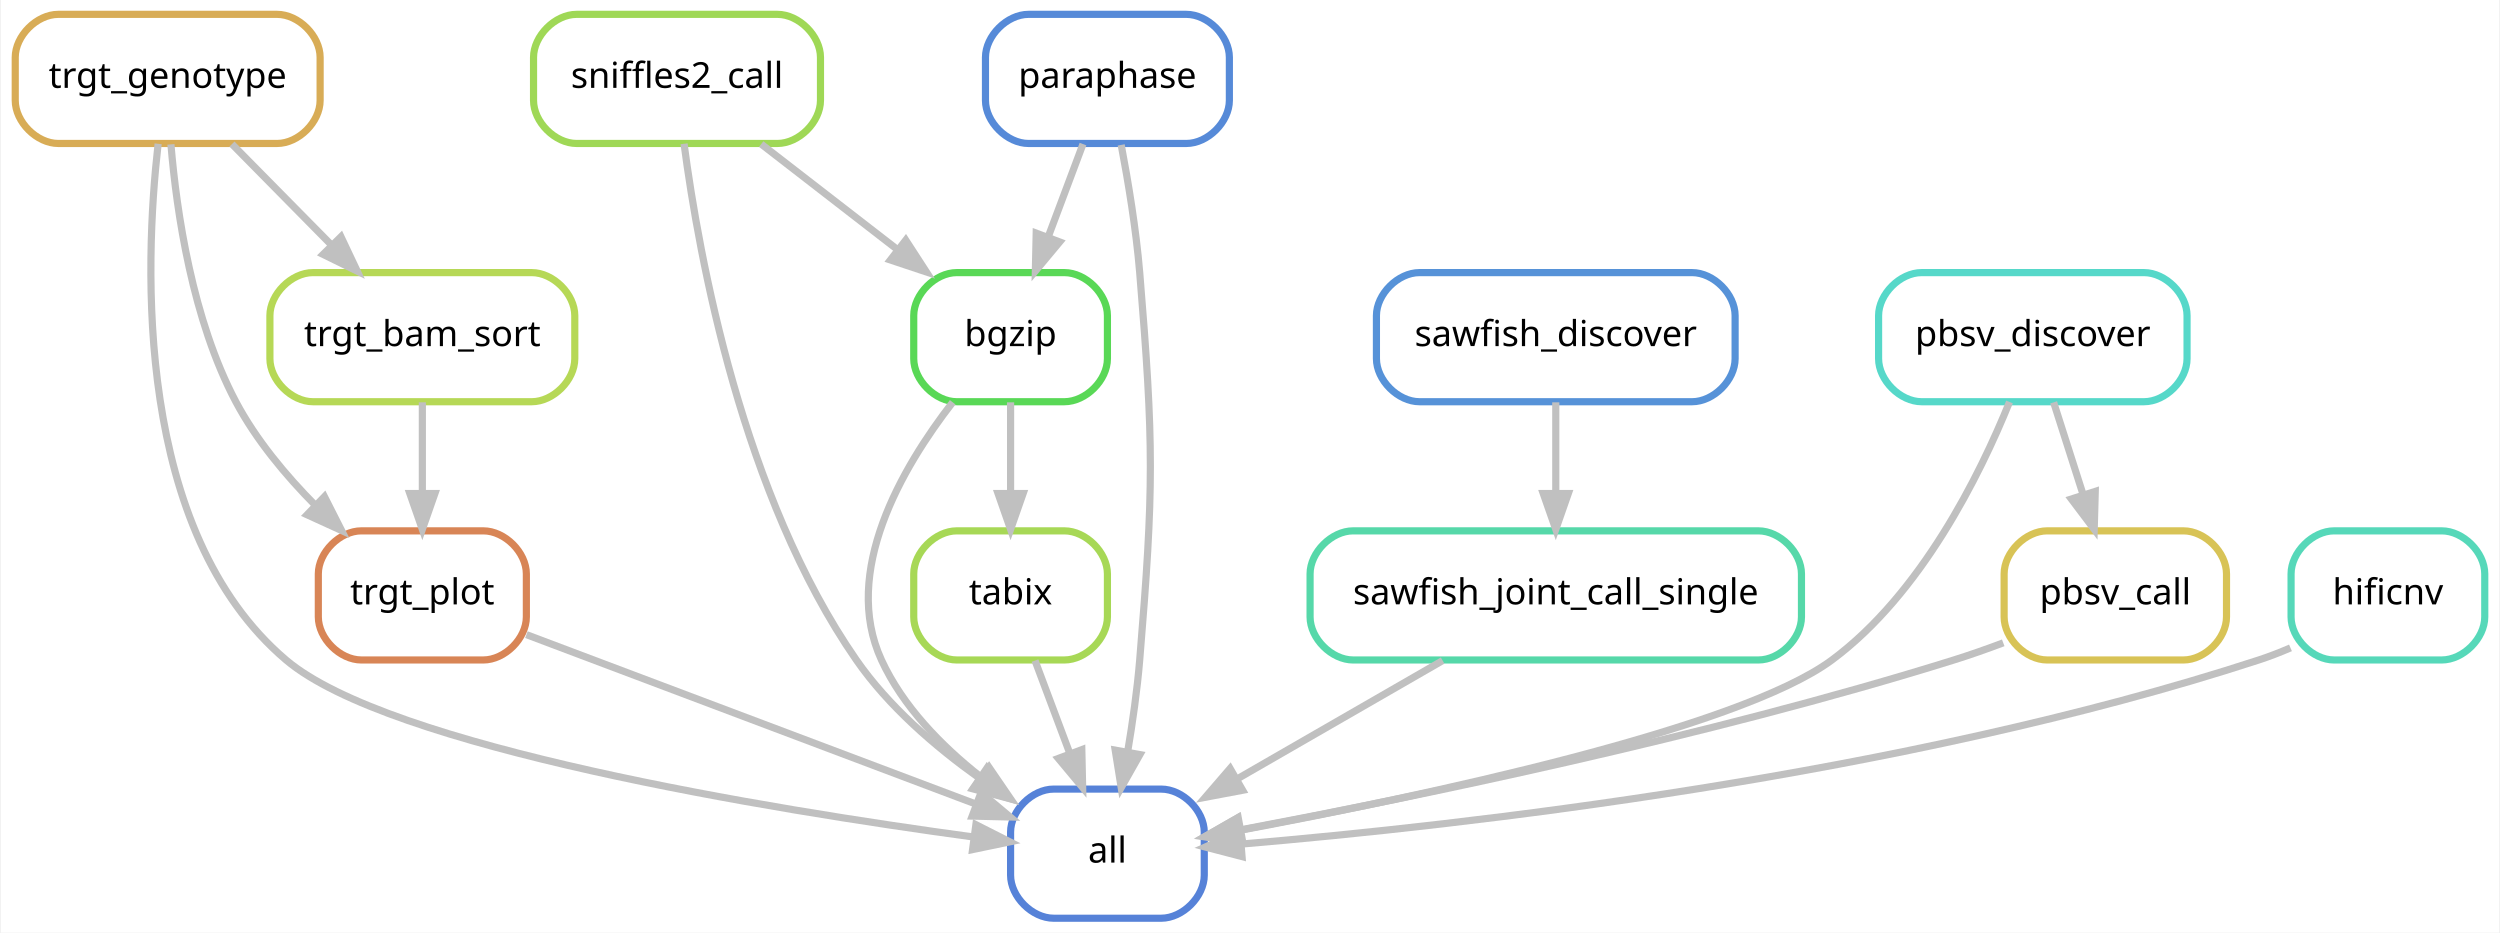
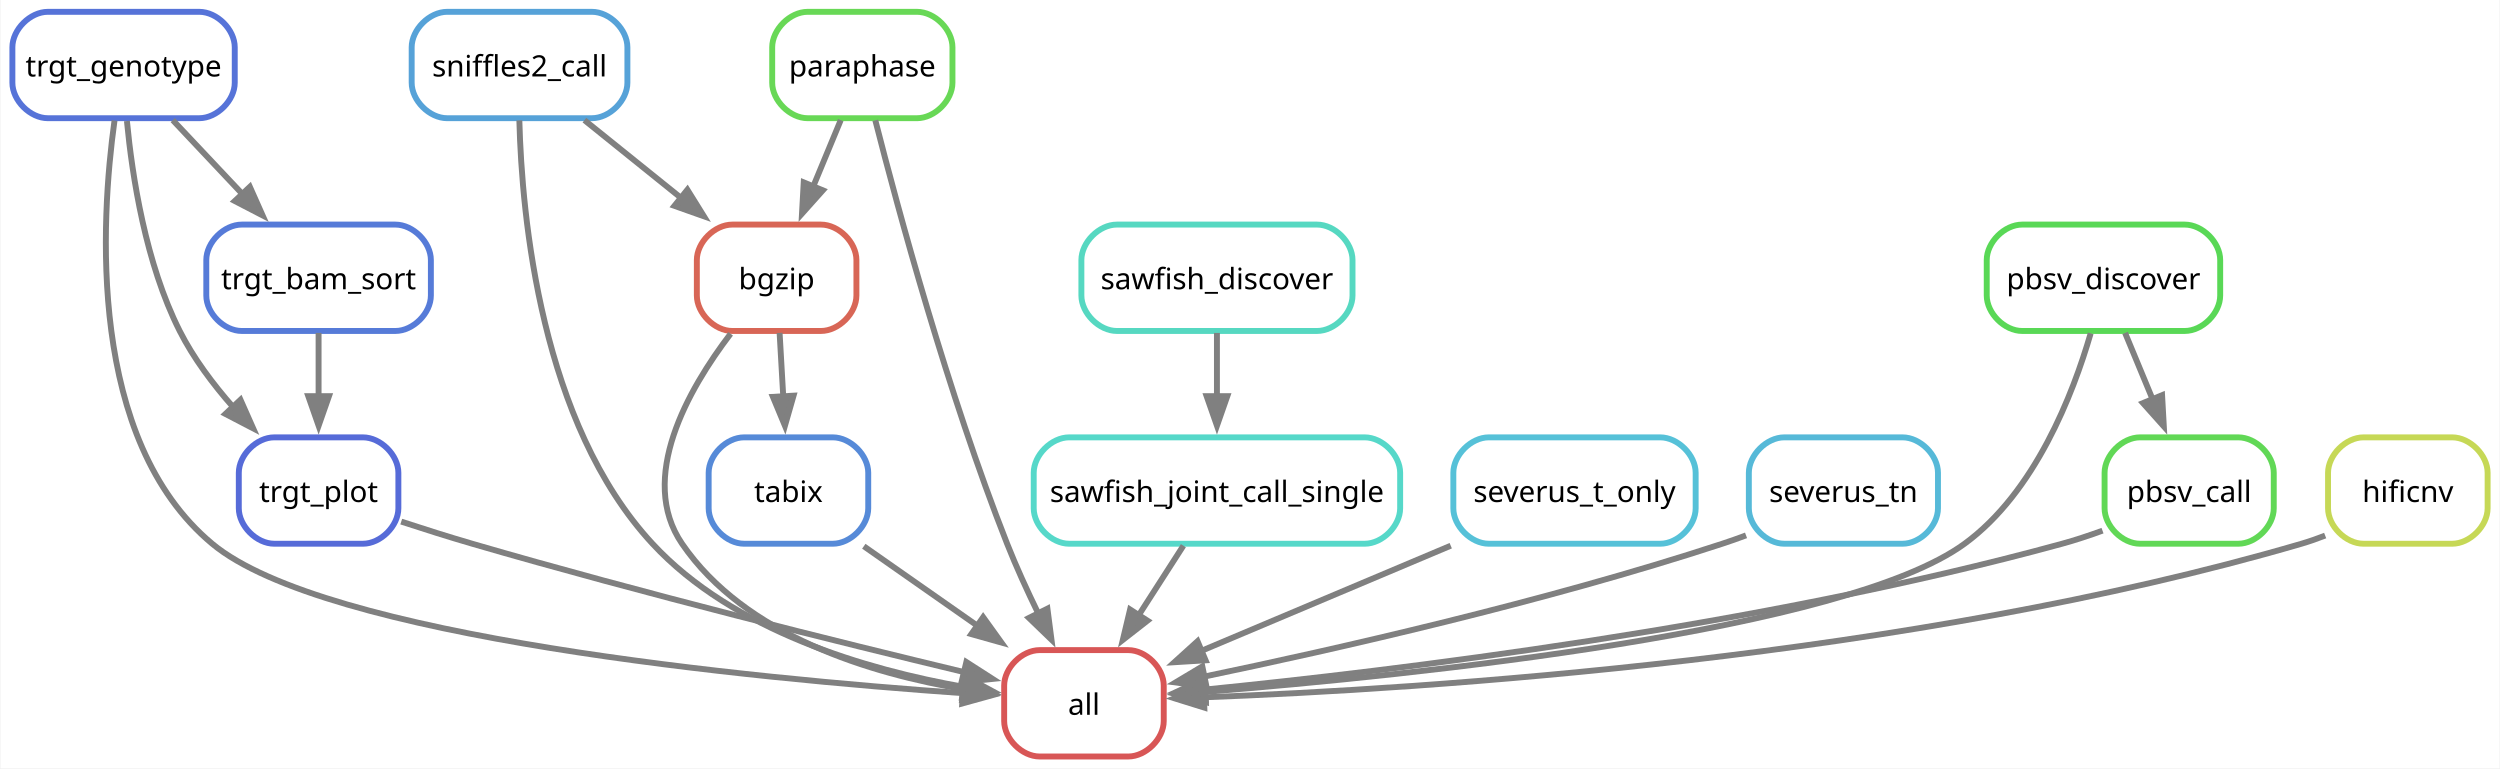
- <svg xmlns="http://www.w3.org/2000/svg" width="697pt" height="260pt" viewBox="0.00 0.00 696.50 260.00">
+ <svg xmlns="http://www.w3.org/2000/svg" width="846pt" height="260pt" viewBox="0.00 0.00 845.62 260.00">
  <g id="graph0" class="graph" transform="scale(1 1) rotate(0) translate(4 256)">
-     <polygon fill="#ffffff" stroke="transparent" points="-4,4 -4,-256 692.5,-256 692.5,4 -4,4" />
+     <polygon fill="white" stroke="none" points="-4,4 -4,-256 841.62,-256 841.62,4 -4,4" />
    <g id="node1" class="node">
-       <path fill="none" stroke="#5682d8" stroke-width="2" d="M319.5,-36C319.5,-36 289.5,-36 289.5,-36 283.5,-36 277.5,-30 277.5,-24 277.5,-24 277.5,-12 277.5,-12 277.5,-6 283.5,0 289.5,0 289.5,0 319.5,0 319.5,0 325.5,0 331.5,-6 331.5,-12 331.5,-12 331.5,-24 331.5,-24 331.5,-30 325.5,-36 319.5,-36" />
-       <text text-anchor="middle" x="304.5" y="-15.5" font-family="sans" font-size="10.00" fill="#000000">all</text>
+       <path fill="none" stroke="#d85656" stroke-width="2" d="M377.62,-36C377.62,-36 347.62,-36 347.62,-36 341.62,-36 335.62,-30 335.62,-24 335.62,-24 335.62,-12 335.62,-12 335.62,-6 341.62,0 347.62,0 347.62,0 377.62,0 377.62,0 383.62,0 389.62,-6 389.62,-12 389.62,-12 389.62,-24 389.62,-24 389.62,-30 383.62,-36 377.62,-36" />
+       <text text-anchor="middle" x="362.62" y="-14.12" font-family="sans" font-size="10.00">all</text>
    </g>
    <g id="node2" class="node">
-       <path fill="none" stroke="#d8ac56" stroke-width="2" d="M73,-252C73,-252 12,-252 12,-252 6,-252 0,-246 0,-240 0,-240 0,-228 0,-228 0,-222 6,-216 12,-216 12,-216 73,-216 73,-216 79,-216 85,-222 85,-228 85,-228 85,-240 85,-240 85,-246 79,-252 73,-252" />
-       <text text-anchor="middle" x="42.5" y="-231.5" font-family="sans" font-size="10.00" fill="#000000">trgt_genotype</text>
+       <path fill="none" stroke="#5673d8" stroke-width="2" d="M63.25,-252C63.25,-252 12,-252 12,-252 6,-252 0,-246 0,-240 0,-240 0,-228 0,-228 0,-222 6,-216 12,-216 12,-216 63.25,-216 63.25,-216 69.25,-216 75.25,-222 75.25,-228 75.25,-228 75.25,-240 75.25,-240 75.25,-246 69.25,-252 63.25,-252" />
+       <text text-anchor="middle" x="37.62" y="-230.12" font-family="sans" font-size="10.00">trgt_genotype</text>
+     </g>
+     <g id="edge1" class="edge">
+       <path fill="none" stroke="grey" stroke-width="2" d="M34.56,-215.2C29.85,-181.18 25.37,-107.23 67.62,-72 105.64,-40.31 250.07,-26.45 321.75,-21.42" />
+       <polygon fill="grey" stroke="grey" stroke-width="2" points="321.9,-24.92 331.64,-20.76 321.43,-17.94 321.9,-24.92" />
+     </g>
+     <g id="node8" class="node">
+       <path fill="none" stroke="#566bd8" stroke-width="2" d="M118.62,-108C118.62,-108 88.62,-108 88.62,-108 82.62,-108 76.62,-102 76.62,-96 76.62,-96 76.62,-84 76.62,-84 76.62,-78 82.62,-72 88.62,-72 88.62,-72 118.62,-72 118.62,-72 124.62,-72 130.62,-78 130.62,-84 130.62,-84 130.62,-96 130.62,-96 130.62,-102 124.62,-108 118.62,-108" />
+       <text text-anchor="middle" x="103.62" y="-86.12" font-family="sans" font-size="10.00">trgt_plot</text>
+     </g>
+     <g id="edge17" class="edge">
+       <path fill="none" stroke="grey" stroke-width="2" d="M38.76,-215.05C40.54,-196.42 45.08,-166.84 56.62,-144 61.25,-134.84 67.86,-126.02 74.66,-118.3" />
+       <polygon fill="grey" stroke="grey" stroke-width="2" points="77.19,-120.72 81.49,-111.03 72.09,-115.92 77.19,-120.72" />
+     </g>
+     <g id="node9" class="node">
+       <path fill="none" stroke="#567bd8" stroke-width="2" d="M129.62,-180C129.62,-180 77.62,-180 77.62,-180 71.62,-180 65.62,-174 65.62,-168 65.62,-168 65.62,-156 65.62,-156 65.62,-150 71.62,-144 77.62,-144 77.62,-144 129.62,-144 129.62,-144 135.62,-144 141.62,-150 141.62,-156 141.62,-156 141.62,-168 141.62,-168 141.62,-174 135.62,-180 129.62,-180" />
+       <text text-anchor="middle" x="103.62" y="-158.12" font-family="sans" font-size="10.00">trgt_bam_sort</text>
+     </g>
+     <g id="edge19" class="edge">
+       <path fill="none" stroke="grey" stroke-width="2" d="M54.28,-215.34C61.42,-207.77 69.92,-198.75 77.83,-190.35" />
+       <polygon fill="grey" stroke="grey" stroke-width="2" points="80.36,-192.78 84.67,-183.1 75.26,-187.98 80.36,-192.78" />
+     </g>
+     <g id="node3" class="node">
+       <path fill="none" stroke="#d86656" stroke-width="2" d="M273.62,-180C273.62,-180 243.62,-180 243.62,-180 237.62,-180 231.62,-174 231.62,-168 231.62,-168 231.62,-156 231.62,-156 231.62,-150 237.62,-144 243.62,-144 243.62,-144 273.62,-144 273.62,-144 279.62,-144 285.62,-150 285.62,-156 285.62,-156 285.62,-168 285.62,-168 285.62,-174 279.62,-180 273.62,-180" />
+       <text text-anchor="middle" x="258.62" y="-158.12" font-family="sans" font-size="10.00">bgzip</text>
+     </g>
+     <g id="edge4" class="edge">
+       <path fill="none" stroke="grey" stroke-width="2" d="M243.04,-143.05C228.62,-124.14 211.52,-94.1 226.62,-72 247.93,-40.83 290.49,-27.99 322.36,-22.7" />
+       <polygon fill="grey" stroke="grey" stroke-width="2" points="322.44,-26.23 331.84,-21.35 321.45,-19.3 322.44,-26.23" />
+     </g>
+     <g id="node5" class="node">
+       <path fill="none" stroke="#568ad8" stroke-width="2" d="M277.62,-108C277.62,-108 247.62,-108 247.62,-108 241.62,-108 235.62,-102 235.62,-96 235.62,-96 235.62,-84 235.62,-84 235.62,-78 241.62,-72 247.62,-72 247.62,-72 277.62,-72 277.62,-72 283.62,-72 289.62,-78 289.62,-84 289.62,-84 289.62,-96 289.62,-96 289.62,-102 283.62,-108 277.62,-108" />
+       <text text-anchor="middle" x="262.62" y="-86.12" font-family="sans" font-size="10.00">tabix</text>
+     </g>
+     <g id="edge15" class="edge">
+       <path fill="none" stroke="grey" stroke-width="2" d="M259.63,-143.34C260.01,-136.75 260.45,-129.08 260.87,-121.67" />
+       <polygon fill="grey" stroke="grey" stroke-width="2" points="264.35,-122.11 261.43,-111.92 257.36,-121.71 264.35,-122.11" />
+     </g>
+     <g id="node4" class="node">
+       <path fill="none" stroke="#56a2d8" stroke-width="2" d="M196.12,-252C196.12,-252 147.12,-252 147.12,-252 141.12,-252 135.12,-246 135.12,-240 135.12,-240 135.12,-228 135.12,-228 135.12,-222 141.12,-216 147.12,-216 147.12,-216 196.12,-216 196.12,-216 202.12,-216 208.12,-222 208.12,-228 208.12,-228 208.12,-240 208.12,-240 208.12,-246 202.12,-252 196.12,-252" />
+       <text text-anchor="middle" x="171.62" y="-230.12" font-family="sans" font-size="10.00">sniffles2_call</text>
+     </g>
+     <g id="edge7" class="edge">
+       <path fill="none" stroke="grey" stroke-width="2" d="M171.56,-215.25C172.4,-182.63 178.84,-112.76 216.62,-72 244.02,-42.45 289.17,-29.34 322.02,-23.55" />
+       <polygon fill="grey" stroke="grey" stroke-width="2" points="322.49,-27.02 331.83,-22.01 321.41,-20.1 322.49,-27.02" />
+     </g>
+     <g id="edge13" class="edge">
+       <path fill="none" stroke="grey" stroke-width="2" d="M193.58,-215.34C203.5,-207.36 215.41,-197.77 226.32,-188.99" />
+       <polygon fill="grey" stroke="grey" stroke-width="2" points="228.42,-191.8 234.02,-182.8 224.03,-186.34 228.42,-191.8" />
+     </g>
+     <g id="edge9" class="edge">
+       <path fill="none" stroke="grey" stroke-width="2" d="M288.12,-71.15C299.87,-62.93 314.03,-53.02 326.83,-44.06" />
+       <polygon fill="grey" stroke="grey" stroke-width="2" points="328.51,-47.15 334.7,-38.55 324.5,-41.42 328.51,-47.15" />
+     </g>
+     <g id="node6" class="node">
+       <path fill="none" stroke="#56d8c9" stroke-width="2" d="M457.62,-108C457.62,-108 357.62,-108 357.62,-108 351.62,-108 345.62,-102 345.62,-96 345.62,-96 345.62,-84 345.62,-84 345.62,-78 351.62,-72 357.62,-72 357.62,-72 457.62,-72 457.62,-72 463.62,-72 469.62,-78 469.62,-84 469.62,-84 469.62,-96 469.62,-96 469.62,-102 463.62,-108 457.62,-108" />
+       <text text-anchor="middle" x="407.62" y="-86.12" font-family="sans" font-size="10.00">sawfish_joint_call_single</text>
+     </g>
+     <g id="edge12" class="edge">
+       <path fill="none" stroke="grey" stroke-width="2" d="M396.27,-71.34C391.67,-64.18 386.24,-55.73 381.09,-47.73" />
+       <polygon fill="grey" stroke="grey" stroke-width="2" points="384.12,-45.97 375.77,-39.45 378.23,-49.75 384.12,-45.97" />
+     </g>
+     <g id="node7" class="node">
+       <path fill="none" stroke="#56d8c1" stroke-width="2" d="M441.5,-180C441.5,-180 373.75,-180 373.75,-180 367.75,-180 361.75,-174 361.75,-168 361.75,-168 361.75,-156 361.75,-156 361.75,-150 367.75,-144 373.75,-144 373.75,-144 441.5,-144 441.5,-144 447.5,-144 453.5,-150 453.5,-156 453.5,-156 453.5,-168 453.5,-168 453.5,-174 447.5,-180 441.5,-180" />
+       <text text-anchor="middle" x="407.62" y="-158.12" font-family="sans" font-size="10.00">sawfish_discover</text>
+     </g>
+     <g id="edge16" class="edge">
+       <path fill="none" stroke="grey" stroke-width="2" d="M407.62,-143.34C407.62,-136.75 407.62,-129.08 407.62,-121.67" />
+       <polygon fill="grey" stroke="grey" stroke-width="2" points="411.13,-121.93 407.63,-111.93 404.13,-121.93 411.13,-121.93" />
+     </g>
+     <g id="edge10" class="edge">
+       <path fill="none" stroke="grey" stroke-width="2" d="M131.59,-79.49C139.34,-76.95 147.78,-74.28 155.62,-72 212.99,-55.3 280.12,-38.63 322.01,-28.57" />
+       <polygon fill="grey" stroke="grey" stroke-width="2" points="322.82,-31.97 331.73,-26.25 321.19,-25.16 322.82,-31.97" />
+     </g>
+     <g id="edge18" class="edge">
+       <path fill="none" stroke="grey" stroke-width="2" d="M103.62,-143.34C103.62,-136.75 103.62,-129.08 103.62,-121.67" />
+       <polygon fill="grey" stroke="grey" stroke-width="2" points="107.13,-121.93 103.63,-111.93 100.13,-121.93 107.13,-121.93" />
+     </g>
+     <g id="node10" class="node">
+       <path fill="none" stroke="#68d856" stroke-width="2" d="M306.12,-252C306.12,-252 269.12,-252 269.12,-252 263.12,-252 257.12,-246 257.12,-240 257.12,-240 257.12,-228 257.12,-228 257.12,-222 263.12,-216 269.12,-216 269.12,-216 306.12,-216 306.12,-216 312.12,-216 318.12,-222 318.12,-228 318.12,-228 318.12,-240 318.12,-240 318.12,-246 312.12,-252 306.12,-252" />
+       <text text-anchor="middle" x="287.62" y="-230.12" font-family="sans" font-size="10.00">paraphase</text>
+     </g>
+     <g id="edge8" class="edge">
+       <path fill="none" stroke="grey" stroke-width="2" d="M292.02,-215.29C299.67,-185.3 316.57,-122.82 336.62,-72 339.7,-64.21 343.46,-55.99 347.15,-48.42" />
+       <polygon fill="grey" stroke="grey" stroke-width="2" points="350.26,-50.04 351.63,-39.53 344,-46.89 350.26,-50.04" />
+     </g>
+     <g id="edge14" class="edge">
+       <path fill="none" stroke="grey" stroke-width="2" d="M280.31,-215.34C277.48,-208.51 274.16,-200.5 270.98,-192.83" />
+       <polygon fill="grey" stroke="grey" stroke-width="2" points="274.26,-191.6 267.2,-183.7 267.79,-194.28 274.26,-191.6" />
+     </g>
+     <g id="node11" class="node">
+       <path fill="none" stroke="#56c1d8" stroke-width="2" d="M557.62,-108C557.62,-108 499.62,-108 499.62,-108 493.62,-108 487.62,-102 487.62,-96 487.62,-96 487.62,-84 487.62,-84 487.62,-78 493.62,-72 499.62,-72 499.62,-72 557.62,-72 557.62,-72 563.62,-72 569.62,-78 569.62,-84 569.62,-84 569.62,-96 569.62,-96 569.62,-102 563.62,-108 557.62,-108" />
+       <text text-anchor="middle" x="528.62" y="-86.12" font-family="sans" font-size="10.00">severus_t_only</text>
+     </g>
+     <g id="edge2" class="edge">
+       <path fill="none" stroke="grey" stroke-width="2" d="M486.74,-71.34C460.82,-60.41 427.75,-46.46 402.26,-35.71" />
+       <polygon fill="grey" stroke="grey" stroke-width="2" points="403.78,-32.56 393.21,-31.9 401.06,-39.01 403.78,-32.56" />
+     </g>
+     <g id="node12" class="node">
+       <path fill="none" stroke="#56b9d8" stroke-width="2" d="M639.62,-108C639.62,-108 599.62,-108 599.62,-108 593.62,-108 587.62,-102 587.62,-96 587.62,-96 587.62,-84 587.62,-84 587.62,-78 593.62,-72 599.62,-72 599.62,-72 639.62,-72 639.62,-72 645.62,-72 651.62,-78 651.62,-84 651.62,-84 651.62,-96 651.62,-96 651.62,-102 645.62,-108 639.62,-108" />
+       <text text-anchor="middle" x="619.62" y="-86.12" font-family="sans" font-size="10.00">severus_tn</text>
    </g>
    <g id="edge6" class="edge">
-       <path fill="none" stroke="#c0c0c0" stroke-width="2" d="M39.839,-215.909C35.957,-181.72 33.266,-107.847 75.5,-72 104.157,-47.676 209.969,-30.416 267.187,-22.635" />
-       <polygon fill="#c0c0c0" stroke="#c0c0c0" stroke-width="2" points="267.825,-26.081 277.276,-21.293 266.902,-19.142 267.825,-26.081" />
+       <path fill="none" stroke="grey" stroke-width="2" d="M586.67,-74.83C583.97,-73.82 581.26,-72.86 578.62,-72 518.61,-52.32 447.1,-36.15 403.29,-27.04" />
+       <polygon fill="grey" stroke="grey" stroke-width="2" points="404.09,-23.63 393.59,-25.05 402.68,-30.49 404.09,-23.63" />
    </g>
-     <g id="node8" class="node">
-       <path fill="none" stroke="#d88556" stroke-width="2" d="M130.5,-108C130.5,-108 96.5,-108 96.5,-108 90.5,-108 84.5,-102 84.5,-96 84.5,-96 84.5,-84 84.5,-84 84.5,-78 90.5,-72 96.5,-72 96.5,-72 130.5,-72 130.5,-72 136.5,-72 142.5,-78 142.5,-84 142.5,-84 142.5,-96 142.5,-96 142.5,-102 136.5,-108 130.5,-108" />
-       <text text-anchor="middle" x="113.5" y="-87.5" font-family="sans" font-size="10.00" fill="#000000">trgt_plot</text>
+     <g id="node13" class="node">
+       <path fill="none" stroke="#59d856" stroke-width="2" d="M735.12,-180C735.12,-180 680.12,-180 680.12,-180 674.12,-180 668.12,-174 668.12,-168 668.12,-168 668.12,-156 668.12,-156 668.12,-150 674.12,-144 680.12,-144 680.12,-144 735.12,-144 735.12,-144 741.12,-144 747.12,-150 747.12,-156 747.12,-156 747.12,-168 747.12,-168 747.12,-174 741.12,-180 735.12,-180" />
+       <text text-anchor="middle" x="707.62" y="-158.12" font-family="sans" font-size="10.00">pbsv_discover</text>
    </g>
-     <g id="edge16" class="edge">
-       <path fill="none" stroke="#c0c0c0" stroke-width="2" d="M43.404,-215.754C44.996,-196.828 49.386,-166.859 61.5,-144 67.109,-133.415 75.406,-123.462 83.734,-115.053" />
-       <polygon fill="#c0c0c0" stroke="#c0c0c0" stroke-width="2" points="86.203,-117.535 90.993,-108.085 81.355,-112.485 86.203,-117.535" />
+     <g id="edge11" class="edge">
+       <path fill="none" stroke="grey" stroke-width="2" d="M703.29,-143.18C697.32,-122.62 684.48,-89.41 660.62,-72 620.25,-42.53 475.32,-27.59 403.52,-21.86" />
+       <polygon fill="grey" stroke="grey" stroke-width="2" points="403.86,-18.38 393.62,-21.1 403.32,-25.36 403.86,-18.38" />
    </g>
-     <g id="node9" class="node">
-       <path fill="none" stroke="#b6d856" stroke-width="2" d="M144,-180C144,-180 83,-180 83,-180 77,-180 71,-174 71,-168 71,-168 71,-156 71,-156 71,-150 77,-144 83,-144 83,-144 144,-144 144,-144 150,-144 156,-150 156,-156 156,-156 156,-168 156,-168 156,-174 150,-180 144,-180" />
-       <text text-anchor="middle" x="113.5" y="-159.5" font-family="sans" font-size="10.00" fill="#000000">trgt_bam_sort</text>
+     <g id="node14" class="node">
+       <path fill="none" stroke="#61d856" stroke-width="2" d="M753.25,-108C753.25,-108 720,-108 720,-108 714,-108 708,-102 708,-96 708,-96 708,-84 708,-84 708,-78 714,-72 720,-72 720,-72 753.25,-72 753.25,-72 759.25,-72 765.25,-78 765.25,-84 765.25,-84 765.25,-96 765.25,-96 765.25,-102 759.25,-108 753.25,-108" />
+       <text text-anchor="middle" x="736.62" y="-86.12" font-family="sans" font-size="10.00">pbsv_call</text>
    </g>
-     <g id="edge17" class="edge">
-       <path fill="none" stroke="#c0c0c0" stroke-width="2" d="M60.416,-215.831C68.844,-207.285 79.041,-196.944 88.236,-187.62" />
-       <polygon fill="#c0c0c0" stroke="#c0c0c0" stroke-width="2" points="90.813,-189.991 95.343,-180.413 85.829,-185.076 90.813,-189.991" />
-     </g>
-     <g id="node3" class="node">
-       <path fill="none" stroke="#59d856" stroke-width="2" d="M292.5,-180C292.5,-180 262.5,-180 262.5,-180 256.5,-180 250.5,-174 250.5,-168 250.5,-168 250.5,-156 250.5,-156 250.5,-150 256.5,-144 262.5,-144 262.5,-144 292.5,-144 292.5,-144 298.5,-144 304.5,-150 304.5,-156 304.5,-156 304.5,-168 304.5,-168 304.5,-174 298.5,-180 292.5,-180" />
-       <text text-anchor="middle" x="277.5" y="-159.5" font-family="sans" font-size="10.00" fill="#000000">bgzip</text>
+     <g id="edge20" class="edge">
+       <path fill="none" stroke="grey" stroke-width="2" d="M714.94,-143.34C717.77,-136.51 721.09,-128.5 724.27,-120.83" />
+       <polygon fill="grey" stroke="grey" stroke-width="2" points="727.46,-122.28 728.05,-111.7 720.99,-119.6 727.46,-122.28" />
    </g>
    <g id="edge3" class="edge">
-       <path fill="none" stroke="#c0c0c0" stroke-width="2" d="M261.363,-143.844C247.124,-125.503 230.249,-96.463 241.5,-72 247.448,-59.068 258.19,-48.074 269.14,-39.448" />
-       <polygon fill="#c0c0c0" stroke="#c0c0c0" stroke-width="2" points="271.492,-42.063 277.477,-33.321 267.347,-36.423 271.492,-42.063" />
+       <path fill="none" stroke="grey" stroke-width="2" d="M707.3,-76.43C702.78,-74.78 698.12,-73.23 693.62,-72 591.14,-43.9 466.45,-28.92 403.38,-22.64" />
+       <polygon fill="grey" stroke="grey" stroke-width="2" points="403.82,-19.17 393.53,-21.69 403.15,-26.14 403.82,-19.17" />
    </g>
-     <g id="node5" class="node">
-       <path fill="none" stroke="#a7d856" stroke-width="2" d="M292.5,-108C292.5,-108 262.5,-108 262.5,-108 256.5,-108 250.5,-102 250.5,-96 250.5,-96 250.5,-84 250.5,-84 250.5,-78 256.5,-72 262.5,-72 262.5,-72 292.5,-72 292.5,-72 298.5,-72 304.5,-78 304.5,-84 304.5,-84 304.5,-96 304.5,-96 304.5,-102 298.5,-108 292.5,-108" />
-       <text text-anchor="middle" x="277.5" y="-87.5" font-family="sans" font-size="10.00" fill="#000000">tabix</text>
-     </g>
-     <g id="edge13" class="edge">
-       <path fill="none" stroke="#c0c0c0" stroke-width="2" d="M277.5,-143.831C277.5,-136.131 277.5,-126.974 277.5,-118.417" />
-       <polygon fill="#c0c0c0" stroke="#c0c0c0" stroke-width="2" points="281,-118.413 277.5,-108.413 274,-118.413 281,-118.413" />
-     </g>
-     <g id="node4" class="node">
-       <path fill="none" stroke="#9fd856" stroke-width="2" d="M212.5,-252C212.5,-252 156.5,-252 156.5,-252 150.5,-252 144.5,-246 144.5,-240 144.5,-240 144.5,-228 144.5,-228 144.5,-222 150.5,-216 156.5,-216 156.5,-216 212.5,-216 212.5,-216 218.5,-216 224.5,-222 224.5,-228 224.5,-228 224.5,-240 224.5,-240 224.5,-246 218.5,-252 212.5,-252" />
-       <text text-anchor="middle" x="184.5" y="-231.5" font-family="sans" font-size="10.00" fill="#000000">sniffles2_call</text>
-     </g>
-     <g id="edge10" class="edge">
-       <path fill="none" stroke="#c0c0c0" stroke-width="2" d="M186.465,-215.911C190.648,-184.225 202.789,-117.707 234.5,-72 243.457,-59.09 256.445,-47.869 268.807,-39.052" />
-       <polygon fill="#c0c0c0" stroke="#c0c0c0" stroke-width="2" points="270.906,-41.857 277.208,-33.34 266.971,-36.068 270.906,-41.857" />
-     </g>
-     <g id="edge12" class="edge">
-       <path fill="none" stroke="#c0c0c0" stroke-width="2" d="M207.968,-215.831C219.533,-206.878 233.64,-195.956 246.118,-186.296" />
-       <polygon fill="#c0c0c0" stroke="#c0c0c0" stroke-width="2" points="248.275,-189.052 254.04,-180.163 243.99,-183.517 248.275,-189.052" />
-     </g>
-     <g id="edge4" class="edge">
-       <path fill="none" stroke="#c0c0c0" stroke-width="2" d="M284.313,-71.831C287.264,-63.962 290.786,-54.571 294.055,-45.853" />
-       <polygon fill="#c0c0c0" stroke="#c0c0c0" stroke-width="2" points="297.361,-47.005 297.595,-36.413 290.807,-44.548 297.361,-47.005" />
-     </g>
-     <g id="node6" class="node">
-       <path fill="none" stroke="#56d8a9" stroke-width="2" d="M486,-108C486,-108 373,-108 373,-108 367,-108 361,-102 361,-96 361,-96 361,-84 361,-84 361,-78 367,-72 373,-72 373,-72 486,-72 486,-72 492,-72 498,-78 498,-84 498,-84 498,-96 498,-96 498,-102 492,-108 486,-108" />
-       <text text-anchor="middle" x="429.5" y="-87.5" font-family="sans" font-size="10.00" fill="#000000">sawfish_joint_call_single</text>
-     </g>
-     <g id="edge9" class="edge">
-       <path fill="none" stroke="#c0c0c0" stroke-width="2" d="M397.957,-71.831C380.589,-61.827 358.954,-49.365 340.875,-38.952" />
-       <polygon fill="#c0c0c0" stroke="#c0c0c0" stroke-width="2" points="342.199,-35.676 331.787,-33.717 338.705,-41.741 342.199,-35.676" />
-     </g>
-     <g id="node7" class="node">
-       <path fill="none" stroke="#5692d8" stroke-width="2" d="M467.5,-180C467.5,-180 391.5,-180 391.5,-180 385.5,-180 379.5,-174 379.5,-168 379.5,-168 379.5,-156 379.5,-156 379.5,-150 385.5,-144 391.5,-144 391.5,-144 467.5,-144 467.5,-144 473.5,-144 479.5,-150 479.5,-156 479.5,-156 479.5,-168 479.5,-168 479.5,-174 473.5,-180 467.5,-180" />
-       <text text-anchor="middle" x="429.5" y="-159.5" font-family="sans" font-size="10.00" fill="#000000">sawfish_discover</text>
-     </g>
-     <g id="edge14" class="edge">
-       <path fill="none" stroke="#c0c0c0" stroke-width="2" d="M429.5,-143.831C429.5,-136.131 429.5,-126.974 429.5,-118.417" />
-       <polygon fill="#c0c0c0" stroke="#c0c0c0" stroke-width="2" points="433,-118.413 429.5,-108.413 426,-118.413 433,-118.413" />
+     <g id="node15" class="node">
+       <path fill="none" stroke="#c6d856" stroke-width="2" d="M825.62,-108C825.62,-108 795.62,-108 795.62,-108 789.62,-108 783.62,-102 783.62,-96 783.62,-96 783.62,-84 783.62,-84 783.62,-78 789.62,-72 795.62,-72 795.62,-72 825.62,-72 825.62,-72 831.62,-72 837.62,-78 837.62,-84 837.62,-84 837.62,-96 837.62,-96 837.62,-102 831.62,-108 825.62,-108" />
+       <text text-anchor="middle" x="810.62" y="-86.12" font-family="sans" font-size="10.00">hificnv</text>
    </g>
    <g id="edge5" class="edge">
-       <path fill="none" stroke="#c0c0c0" stroke-width="2" d="M142.509,-79.065C175.991,-66.443 231.12,-45.662 267.619,-31.903" />
-       <polygon fill="#c0c0c0" stroke="#c0c0c0" stroke-width="2" points="269.264,-35.023 277.386,-28.221 266.794,-28.473 269.264,-35.023" />
-     </g>
-     <g id="edge15" class="edge">
-       <path fill="none" stroke="#c0c0c0" stroke-width="2" d="M113.5,-143.831C113.5,-136.131 113.5,-126.974 113.5,-118.417" />
-       <polygon fill="#c0c0c0" stroke="#c0c0c0" stroke-width="2" points="117,-118.413 113.5,-108.413 110,-118.413 117,-118.413" />
-     </g>
-     <g id="node10" class="node">
-       <path fill="none" stroke="#568ad8" stroke-width="2" d="M326.5,-252C326.5,-252 282.5,-252 282.5,-252 276.5,-252 270.5,-246 270.5,-240 270.5,-240 270.5,-228 270.5,-228 270.5,-222 276.5,-216 282.5,-216 282.5,-216 326.5,-216 326.5,-216 332.5,-216 338.5,-222 338.5,-228 338.5,-228 338.5,-240 338.5,-240 338.5,-246 332.5,-252 326.5,-252" />
-       <text text-anchor="middle" x="304.5" y="-231.5" font-family="sans" font-size="10.00" fill="#000000">paraphase</text>
-     </g>
-     <g id="edge7" class="edge">
-       <path fill="none" stroke="#c0c0c0" stroke-width="2" d="M308.341,-215.6C310.317,-205.202 312.512,-191.935 313.5,-180 317.459,-132.164 317.459,-119.836 313.5,-72 312.805,-63.608 311.514,-54.558 310.121,-46.309" />
-       <polygon fill="#c0c0c0" stroke="#c0c0c0" stroke-width="2" points="313.554,-45.623 308.341,-36.4 306.665,-46.861 313.554,-45.623" />
-     </g>
-     <g id="edge11" class="edge">
-       <path fill="none" stroke="#c0c0c0" stroke-width="2" d="M297.687,-215.831C294.736,-207.962 291.214,-198.571 287.945,-189.853" />
-       <polygon fill="#c0c0c0" stroke="#c0c0c0" stroke-width="2" points="291.193,-188.548 284.405,-180.413 284.639,-191.006 291.193,-188.548" />
-     </g>
-     <g id="node11" class="node">
-       <path fill="none" stroke="#56d8c9" stroke-width="2" d="M593.5,-180C593.5,-180 531.5,-180 531.5,-180 525.5,-180 519.5,-174 519.5,-168 519.5,-168 519.5,-156 519.5,-156 519.5,-150 525.5,-144 531.5,-144 531.5,-144 593.5,-144 593.5,-144 599.5,-144 605.5,-150 605.5,-156 605.5,-156 605.5,-168 605.5,-168 605.5,-174 599.5,-180 593.5,-180" />
-       <text text-anchor="middle" x="562.5" y="-159.5" font-family="sans" font-size="10.00" fill="#000000">pbsv_discover</text>
-     </g>
-     <g id="edge2" class="edge">
-       <path fill="none" stroke="#c0c0c0" stroke-width="2" d="M556.004,-143.932C547.695,-123.414 531.34,-90.406 506.5,-72 480.441,-52.691 392.344,-34.028 341.511,-24.517" />
-       <polygon fill="#c0c0c0" stroke="#c0c0c0" stroke-width="2" points="342.036,-21.055 331.568,-22.684 340.768,-27.939 342.036,-21.055" />
-     </g>
-     <g id="node12" class="node">
-       <path fill="none" stroke="#d8c356" stroke-width="2" d="M604.5,-108C604.5,-108 566.5,-108 566.5,-108 560.5,-108 554.5,-102 554.5,-96 554.5,-96 554.5,-84 554.5,-84 554.5,-78 560.5,-72 566.5,-72 566.5,-72 604.5,-72 604.5,-72 610.5,-72 616.5,-78 616.5,-84 616.5,-84 616.5,-96 616.5,-96 616.5,-102 610.5,-108 604.5,-108" />
-       <text text-anchor="middle" x="585.5" y="-87.5" font-family="sans" font-size="10.00" fill="#000000">pbsv_call</text>
-     </g>
-     <g id="edge18" class="edge">
-       <path fill="none" stroke="#c0c0c0" stroke-width="2" d="M568.304,-143.831C570.791,-136.046 573.753,-126.773 576.513,-118.135" />
-       <polygon fill="#c0c0c0" stroke="#c0c0c0" stroke-width="2" points="579.909,-119.004 579.618,-108.413 573.241,-116.874 579.909,-119.004" />
-     </g>
-     <g id="edge8" class="edge">
-       <path fill="none" stroke="#c0c0c0" stroke-width="2" d="M554.254,-76.779C549.681,-75.056 544.998,-73.405 540.5,-72 471.497,-50.449 388.688,-33.481 341.77,-24.666" />
-       <polygon fill="#c0c0c0" stroke="#c0c0c0" stroke-width="2" points="342.233,-21.193 331.762,-22.808 340.955,-28.075 342.233,-21.193" />
-     </g>
-     <g id="node13" class="node">
-       <path fill="none" stroke="#56d8b9" stroke-width="2" d="M676.5,-108C676.5,-108 646.5,-108 646.5,-108 640.5,-108 634.5,-102 634.5,-96 634.5,-96 634.5,-84 634.5,-84 634.5,-78 640.5,-72 646.5,-72 646.5,-72 676.5,-72 676.5,-72 682.5,-72 688.5,-78 688.5,-84 688.5,-84 688.5,-96 688.5,-96 688.5,-102 682.5,-108 676.5,-108" />
-       <text text-anchor="middle" x="661.5" y="-87.5" font-family="sans" font-size="10.00" fill="#000000">hificnv</text>
-     </g>
-     <g id="edge1" class="edge">
-       <path fill="none" stroke="#c0c0c0" stroke-width="2" d="M634.339,-75.373C631.405,-74.11 628.423,-72.953 625.5,-72 526.156,-39.612 402.864,-25.839 342.041,-20.688" />
-       <polygon fill="#c0c0c0" stroke="#c0c0c0" stroke-width="2" points="342.031,-17.175 331.779,-19.851 341.462,-24.152 342.031,-17.175" />
+       <path fill="none" stroke="grey" stroke-width="2" d="M782.65,-74.77C779.98,-73.72 777.28,-72.78 774.62,-72 642.35,-33.31 477.97,-22.85 403.13,-20.03" />
+       <polygon fill="grey" stroke="grey" stroke-width="2" points="403.36,-16.54 393.25,-19.69 403.12,-23.53 403.36,-16.54" />
    </g>
  </g>
</svg>
